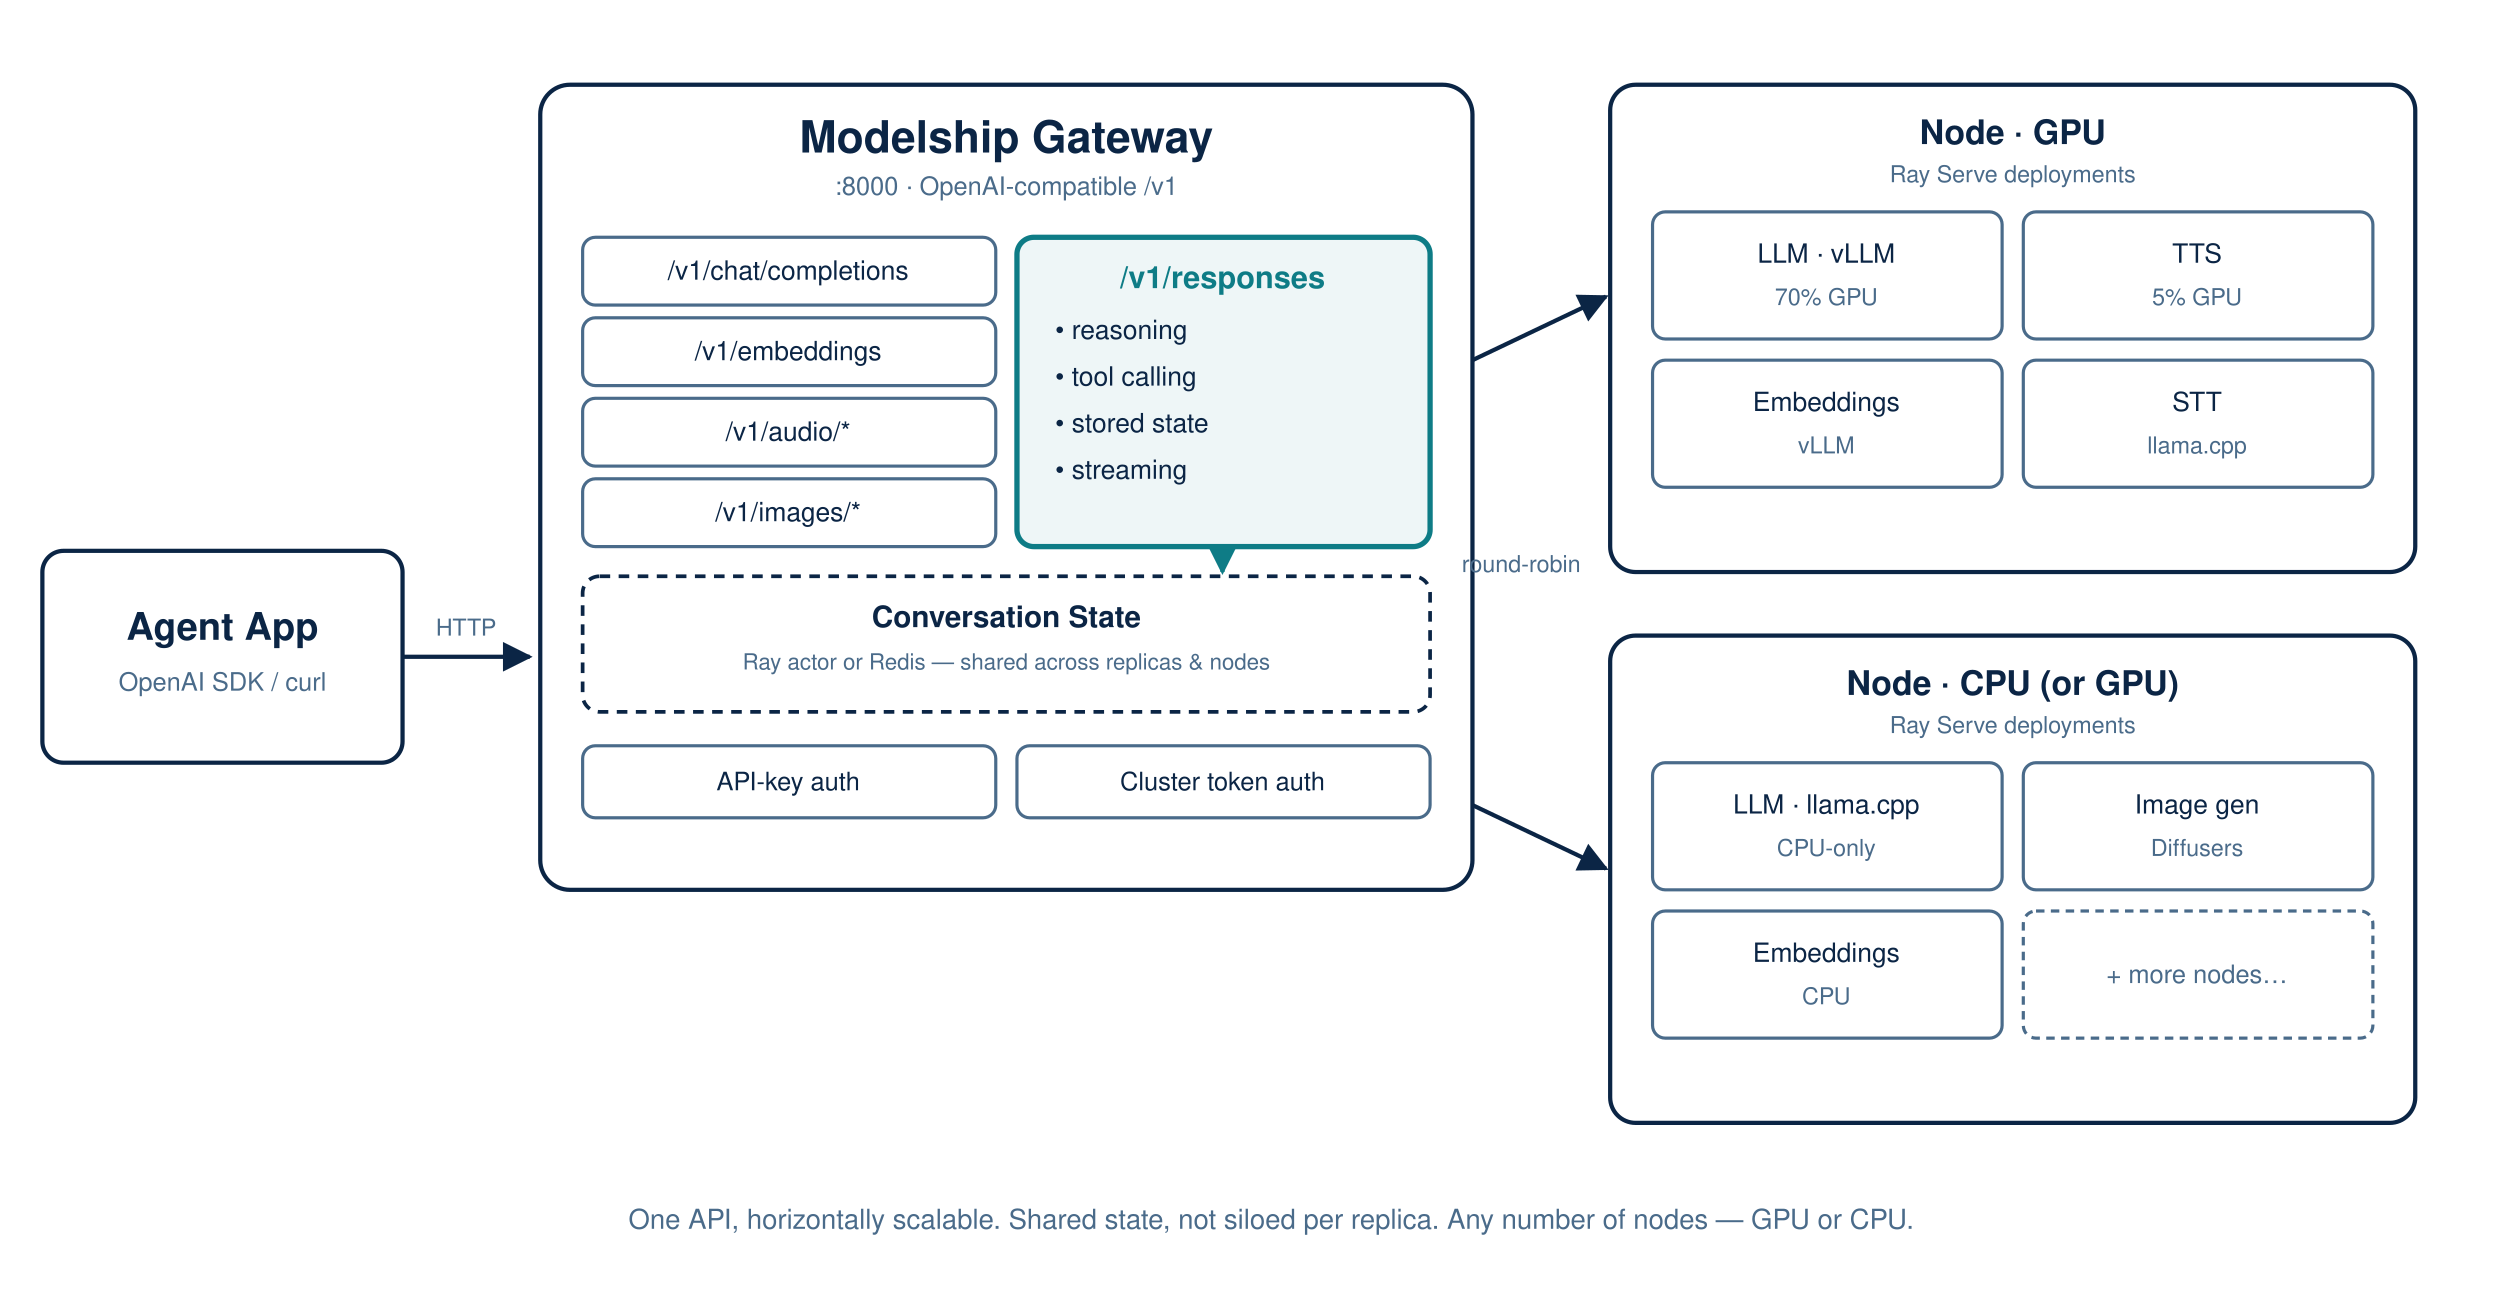
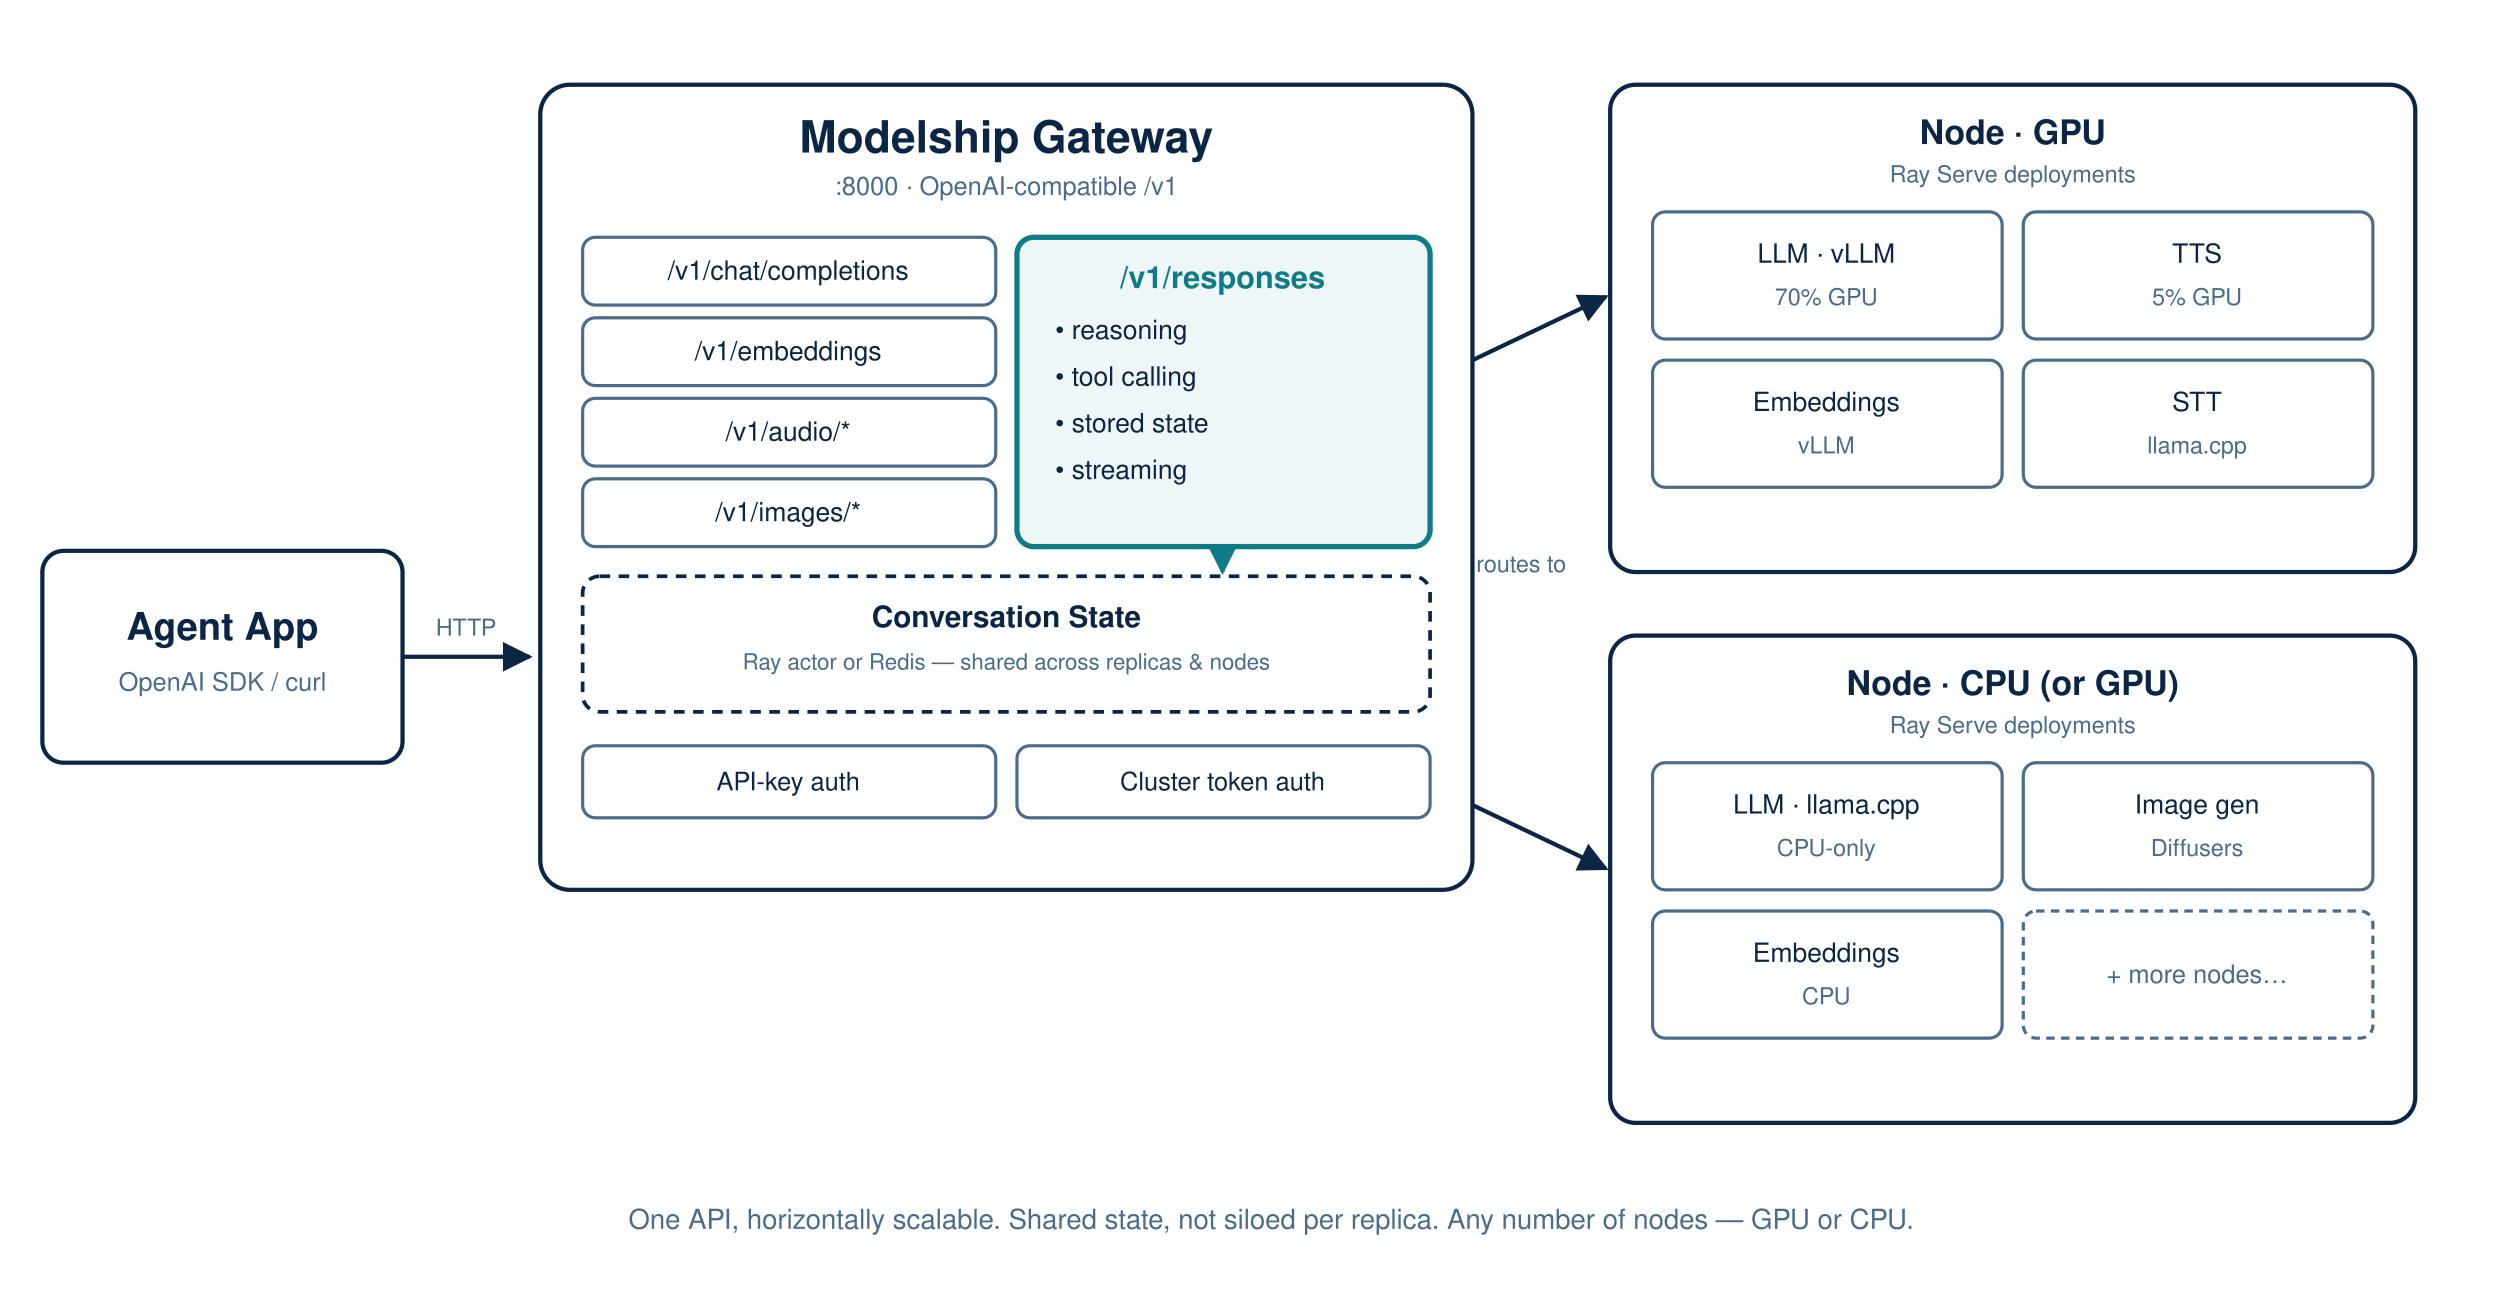
<svg xmlns="http://www.w3.org/2000/svg" viewBox="0 0 1180 620" width="1180" height="620" role="img" aria-label="Modelship architecture diagram" font-family="Helvetica, Arial, sans-serif">
  <defs>
    <marker id="arrow" viewBox="0 0 10 10" refX="9" refY="5" markerWidth="7" markerHeight="7" orient="auto-start-reverse">
      <path d="M0,0 L10,5 L0,10 z" fill="#0B2545" />
    </marker>
    <marker id="arrow-accent" viewBox="0 0 10 10" refX="9" refY="5" markerWidth="7" markerHeight="7" orient="auto-start-reverse">
      <path d="M0,0 L10,5 L0,10 z" fill="#0E7C86" />
    </marker>
  </defs>
  <rect x="20" y="260" width="170" height="100" rx="10" fill="none" stroke="#0B2545" stroke-width="2" />
  <text x="105" y="302" text-anchor="middle" font-size="18" font-weight="700" fill="#0B2545">Agent App</text>
  <text x="105" y="326" text-anchor="middle" font-size="12" fill="#4A6B8A">OpenAI SDK / curl</text>
  <line x1="190" y1="310" x2="250" y2="310" stroke="#0B2545" stroke-width="2" marker-end="url(#arrow)" />
  <text x="220" y="300" text-anchor="middle" font-size="11" fill="#4A6B8A">HTTP</text>
  <rect x="255" y="40" width="440" height="380" rx="14" fill="none" stroke="#0B2545" stroke-width="2" />
  <text x="475" y="72" text-anchor="middle" font-size="21" font-weight="700" fill="#0B2545">Modelship Gateway</text>
  <text x="475" y="92" text-anchor="middle" font-size="12" fill="#4A6B8A">:8000 · OpenAI-compatible /v1</text>
  <rect x="275" y="112" width="195" height="32" rx="6" fill="none" stroke="#4A6B8A" stroke-width="1.5" />
  <text x="372" y="132" text-anchor="middle" font-size="12.5" fill="#0B2545">/v1/chat/completions</text>
  <rect x="275" y="150" width="195" height="32" rx="6" fill="none" stroke="#4A6B8A" stroke-width="1.5" />
  <text x="372" y="170" text-anchor="middle" font-size="12.5" fill="#0B2545">/v1/embeddings</text>
  <rect x="275" y="188" width="195" height="32" rx="6" fill="none" stroke="#4A6B8A" stroke-width="1.5" />
  <text x="372" y="208" text-anchor="middle" font-size="12.5" fill="#0B2545">/v1/audio/*</text>
  <rect x="275" y="226" width="195" height="32" rx="6" fill="none" stroke="#4A6B8A" stroke-width="1.5" />
  <text x="372" y="246" text-anchor="middle" font-size="12.5" fill="#0B2545">/v1/images/*</text>
  <rect x="480" y="112" width="195" height="146" rx="8" fill="#0E7C86" fill-opacity="0.07" stroke="#0E7C86" stroke-width="2.5" />
  <text x="577" y="136" text-anchor="middle" font-size="14.5" font-weight="700" fill="#0E7C86">/v1/responses</text>
  <text x="498" y="160" font-size="12.5" fill="#0B2545">• reasoning</text>
  <text x="498" y="182" font-size="12.5" fill="#0B2545">• tool calling</text>
  <text x="498" y="204" font-size="12.5" fill="#0B2545">• stored state</text>
  <text x="498" y="226" font-size="12.5" fill="#0B2545">• streaming</text>
  <line x1="577" y1="258" x2="577" y2="270" stroke="#0E7C86" stroke-width="2" marker-end="url(#arrow-accent)" />
  <rect x="275" y="272" width="400" height="64" rx="8" fill="none" stroke="#0B2545" stroke-width="1.75" stroke-dasharray="5 4" />
  <text x="475" y="296" text-anchor="middle" font-size="14" font-weight="600" fill="#0B2545">Conversation State</text>
  <text x="475" y="316" text-anchor="middle" font-size="10.5" fill="#4A6B8A">Ray actor or Redis — shared across replicas &amp; nodes</text>
  <rect x="275" y="352" width="195" height="34" rx="6" fill="none" stroke="#4A6B8A" stroke-width="1.5" />
  <text x="372" y="373" text-anchor="middle" font-size="12" fill="#0B2545">API-key auth</text>
  <rect x="480" y="352" width="195" height="34" rx="6" fill="none" stroke="#4A6B8A" stroke-width="1.5" />
  <text x="577" y="373" text-anchor="middle" font-size="12" fill="#0B2545">Cluster token auth</text>
  <line x1="695" y1="170" x2="758" y2="140" stroke="#0B2545" stroke-width="2" marker-end="url(#arrow)" />
  <line x1="695" y1="380" x2="758" y2="410" stroke="#0B2545" stroke-width="2" marker-end="url(#arrow)" />
-   <text x="718" y="270" text-anchor="middle" font-size="11" fill="#4A6B8A">round-robin</text>
+   <text x="718" y="270" text-anchor="middle" font-size="11" fill="#4A6B8A">routes to</text>
  <rect x="760" y="40" width="380" height="230" rx="12" fill="none" stroke="#0B2545" stroke-width="2" />
  <text x="950" y="68" text-anchor="middle" font-size="16" font-weight="700" fill="#0B2545">Node · GPU</text>
  <text x="950" y="86" text-anchor="middle" font-size="11" fill="#4A6B8A">Ray Serve deployments</text>
  <rect x="780" y="100" width="165" height="60" rx="6" fill="none" stroke="#4A6B8A" stroke-width="1.5" />
  <text x="862" y="124" text-anchor="middle" font-size="12.5" fill="#0B2545">LLM · vLLM</text>
  <text x="862" y="144" text-anchor="middle" font-size="11" fill="#4A6B8A">70% GPU</text>
  <rect x="955" y="100" width="165" height="60" rx="6" fill="none" stroke="#4A6B8A" stroke-width="1.5" />
  <text x="1037" y="124" text-anchor="middle" font-size="12.5" fill="#0B2545">TTS</text>
  <text x="1037" y="144" text-anchor="middle" font-size="11" fill="#4A6B8A">5% GPU</text>
  <rect x="780" y="170" width="165" height="60" rx="6" fill="none" stroke="#4A6B8A" stroke-width="1.5" />
  <text x="862" y="194" text-anchor="middle" font-size="12.5" fill="#0B2545">Embeddings</text>
  <text x="862" y="214" text-anchor="middle" font-size="11" fill="#4A6B8A">vLLM</text>
  <rect x="955" y="170" width="165" height="60" rx="6" fill="none" stroke="#4A6B8A" stroke-width="1.5" />
  <text x="1037" y="194" text-anchor="middle" font-size="12.5" fill="#0B2545">STT</text>
  <text x="1037" y="214" text-anchor="middle" font-size="11" fill="#4A6B8A">llama.cpp</text>
  <rect x="760" y="300" width="380" height="230" rx="12" fill="none" stroke="#0B2545" stroke-width="2" />
  <text x="950" y="328" text-anchor="middle" font-size="16" font-weight="700" fill="#0B2545">Node · CPU (or GPU)</text>
  <text x="950" y="346" text-anchor="middle" font-size="11" fill="#4A6B8A">Ray Serve deployments</text>
  <rect x="780" y="360" width="165" height="60" rx="6" fill="none" stroke="#4A6B8A" stroke-width="1.5" />
  <text x="862" y="384" text-anchor="middle" font-size="12.5" fill="#0B2545">LLM · llama.cpp</text>
  <text x="862" y="404" text-anchor="middle" font-size="11" fill="#4A6B8A">CPU-only</text>
  <rect x="955" y="360" width="165" height="60" rx="6" fill="none" stroke="#4A6B8A" stroke-width="1.5" />
  <text x="1037" y="384" text-anchor="middle" font-size="12.5" fill="#0B2545">Image gen</text>
  <text x="1037" y="404" text-anchor="middle" font-size="11" fill="#4A6B8A">Diffusers</text>
  <rect x="780" y="430" width="165" height="60" rx="6" fill="none" stroke="#4A6B8A" stroke-width="1.5" />
  <text x="862" y="454" text-anchor="middle" font-size="12.5" fill="#0B2545">Embeddings</text>
  <text x="862" y="474" text-anchor="middle" font-size="11" fill="#4A6B8A">CPU</text>
  <rect x="955" y="430" width="165" height="60" rx="6" fill="none" stroke="#4A6B8A" stroke-width="1.5" stroke-dasharray="4 3" />
  <text x="1037" y="464" text-anchor="middle" font-size="12" fill="#4A6B8A">+ more nodes…</text>
  <text x="600" y="580" text-anchor="middle" font-size="13" fill="#4A6B8A">One API, horizontally scalable. Shared state, not siloed per replica. Any number of nodes — GPU or CPU.</text>
</svg>
